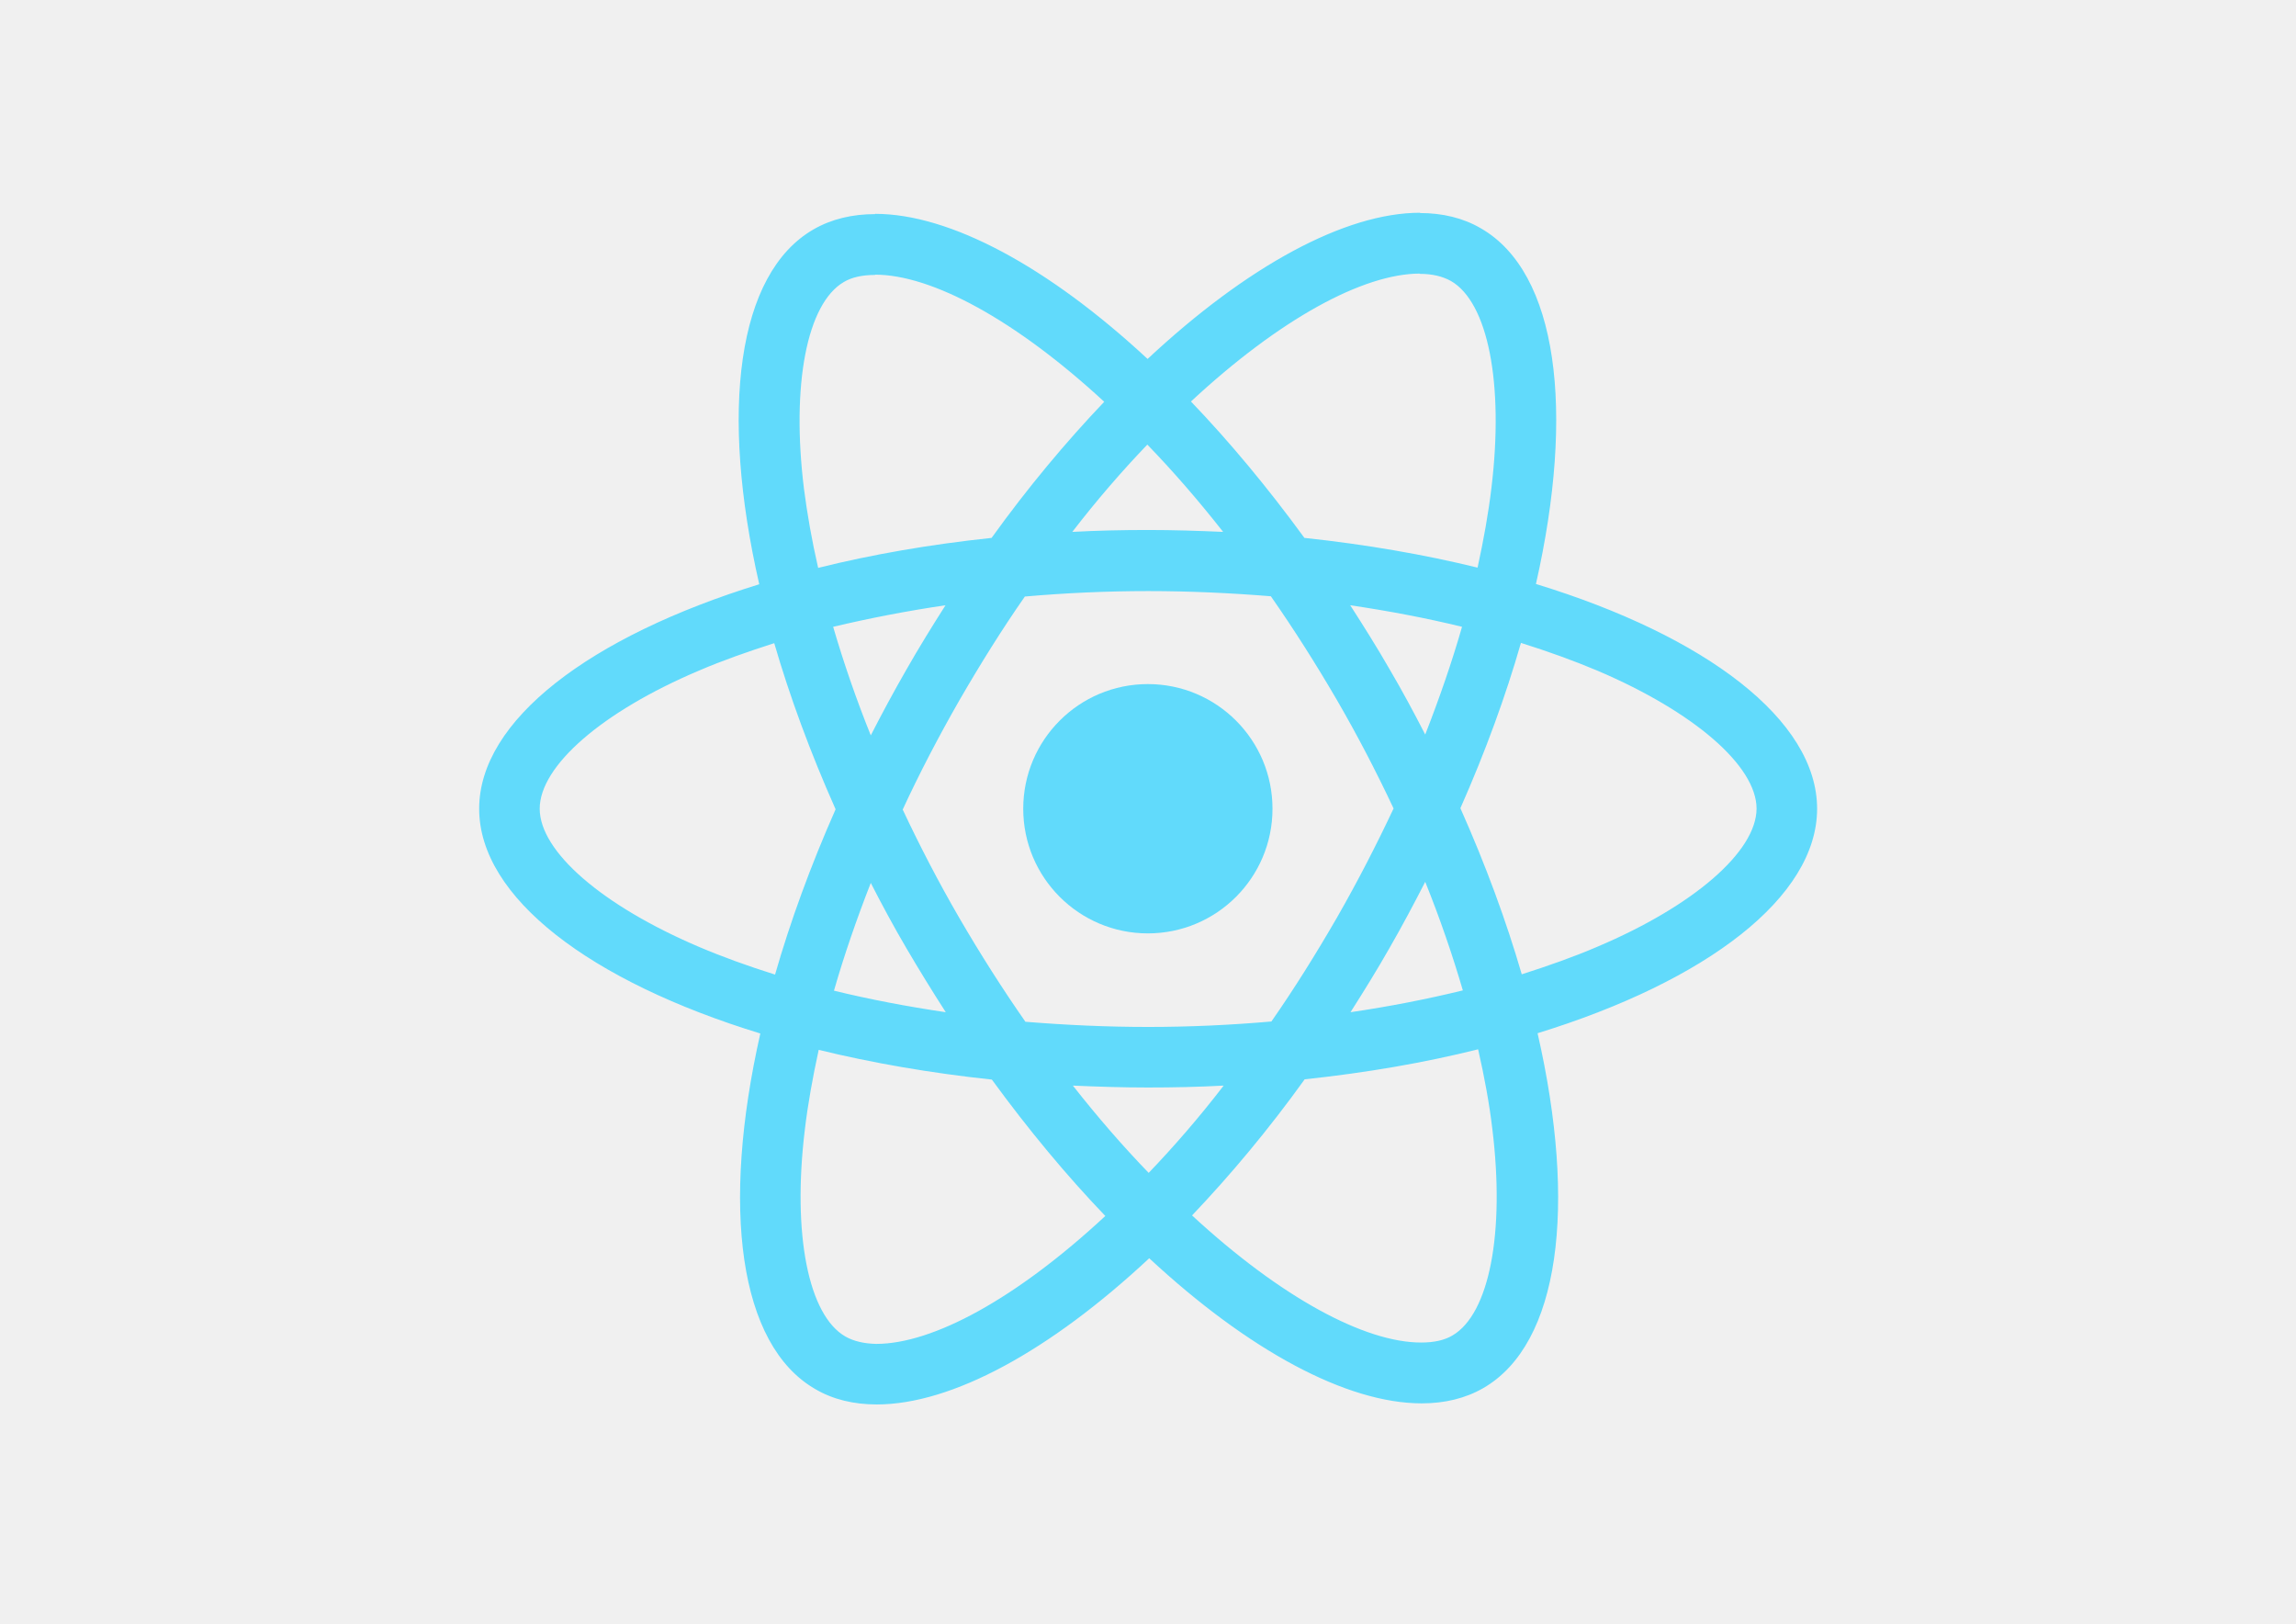
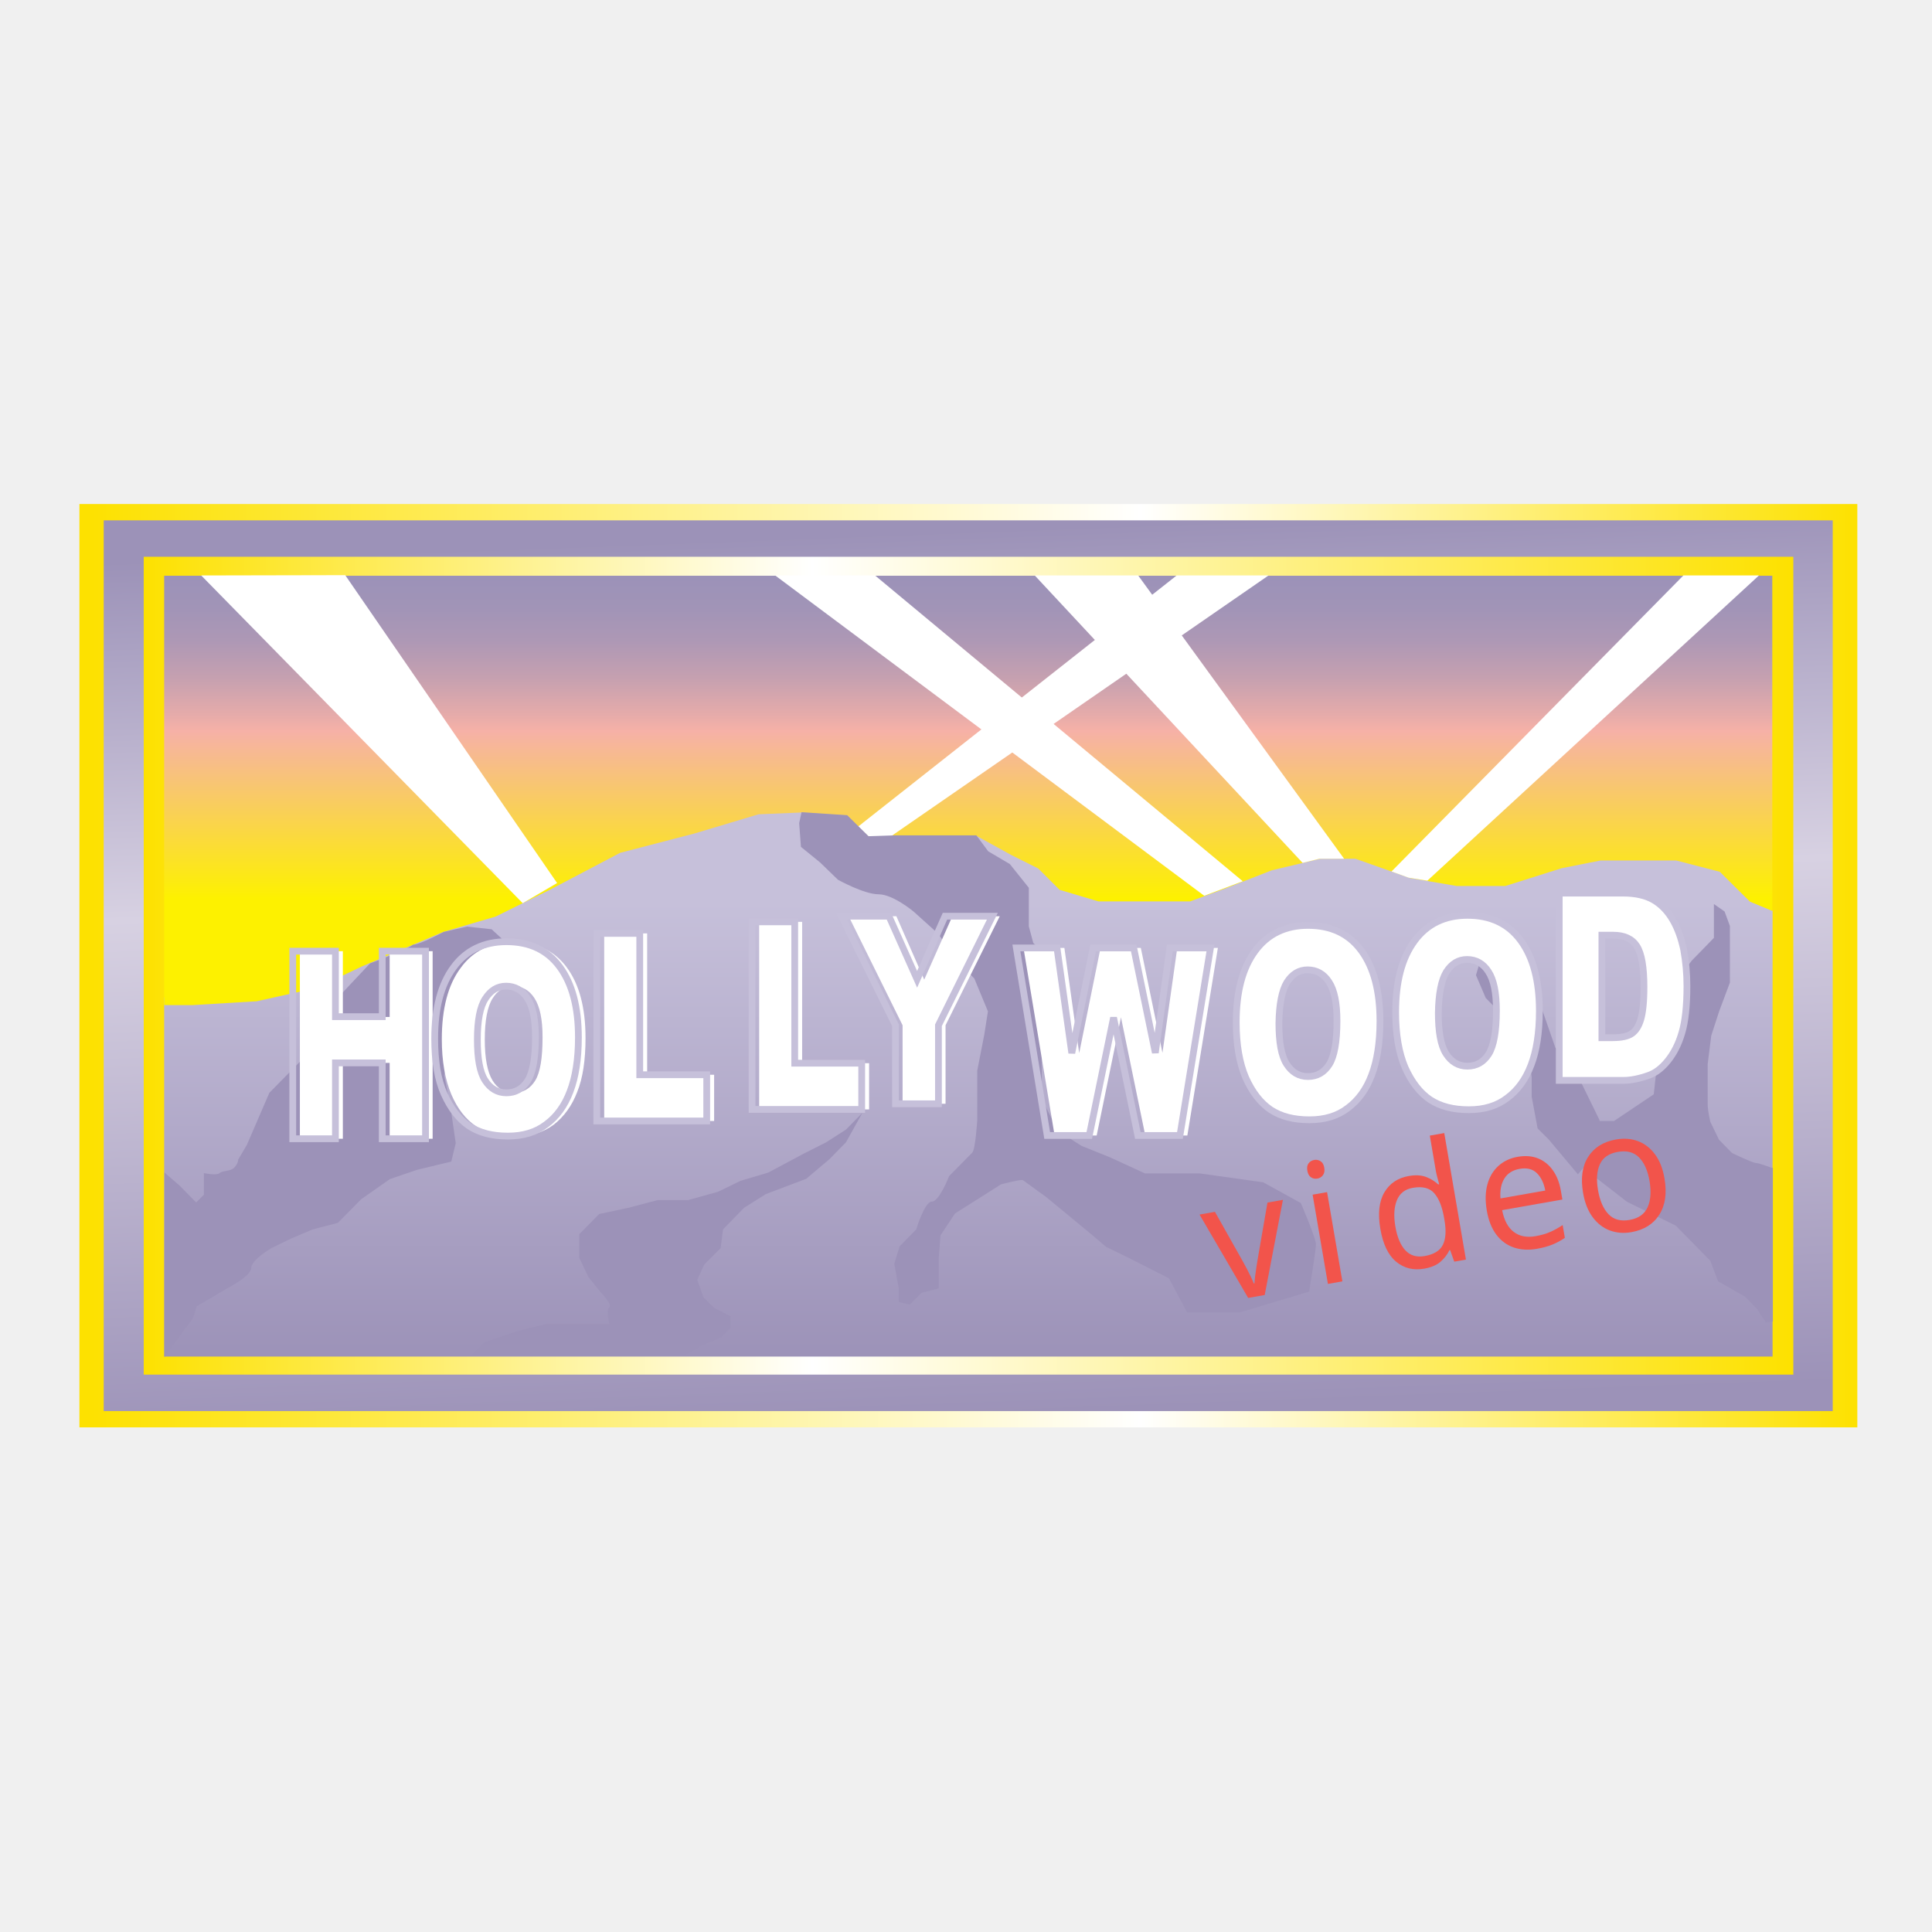
- <svg xmlns="http://www.w3.org/2000/svg" viewBox="0 0 841.9 595.3">
-   <g fill="#61DAFB">
-     <path d="M666.3 296.5c0-32.5-40.7-63.3-103.1-82.4 14.4-63.6 8-114.2-20.2-130.4-6.5-3.8-14.1-5.6-22.4-5.6v22.3c4.6 0 8.3.9 11.4 2.6 13.6 7.8 19.5 37.5 14.9 75.7-1.1 9.4-2.9 19.3-5.1 29.4-19.6-4.8-41-8.5-63.5-10.9-13.5-18.5-27.5-35.3-41.6-50 32.6-30.3 63.2-46.9 84-46.9V78c-27.5 0-63.5 19.6-99.9 53.6-36.4-33.8-72.4-53.2-99.9-53.2v22.3c20.7 0 51.4 16.5 84 46.6-14 14.7-28 31.4-41.3 49.9-22.6 2.4-44 6.1-63.6 11-2.3-10-4-19.7-5.2-29-4.7-38.2 1.1-67.9 14.6-75.8 3-1.8 6.9-2.6 11.5-2.6V78.5c-8.4 0-16 1.8-22.6 5.6-28.1 16.2-34.4 66.7-19.9 130.1-62.2 19.2-102.7 49.9-102.7 82.3 0 32.5 40.7 63.3 103.1 82.4-14.4 63.6-8 114.2 20.2 130.4 6.5 3.8 14.1 5.6 22.5 5.6 27.5 0 63.5-19.6 99.9-53.6 36.4 33.8 72.4 53.2 99.9 53.2 8.4 0 16-1.8 22.6-5.6 28.1-16.2 34.4-66.7 19.9-130.1 62-19.1 102.5-49.9 102.5-82.3zm-130.2-66.7c-3.7 12.9-8.3 26.2-13.5 39.5-4.1-8-8.4-16-13.1-24-4.6-8-9.5-15.8-14.4-23.4 14.2 2.1 27.9 4.7 41 7.9zm-45.8 106.5c-7.8 13.5-15.8 26.3-24.1 38.2-14.9 1.3-30 2-45.2 2-15.1 0-30.2-.7-45-1.9-8.3-11.9-16.4-24.6-24.2-38-7.6-13.1-14.5-26.4-20.8-39.8 6.2-13.4 13.2-26.8 20.7-39.9 7.8-13.5 15.8-26.3 24.1-38.2 14.9-1.3 30-2 45.2-2 15.1 0 30.2.7 45 1.9 8.3 11.9 16.4 24.6 24.2 38 7.6 13.1 14.5 26.4 20.8 39.8-6.3 13.4-13.2 26.8-20.7 39.9zm32.3-13c5.4 13.4 10 26.8 13.8 39.8-13.1 3.2-26.9 5.9-41.2 8 4.9-7.7 9.8-15.6 14.4-23.7 4.6-8 8.9-16.1 13-24.1zM421.2 430c-9.3-9.6-18.6-20.3-27.8-32 9 .4 18.2.7 27.5.7 9.4 0 18.7-.2 27.8-.7-9 11.7-18.3 22.4-27.5 32zm-74.4-58.9c-14.2-2.1-27.9-4.7-41-7.9 3.7-12.9 8.3-26.2 13.5-39.5 4.1 8 8.4 16 13.1 24 4.7 8 9.5 15.8 14.4 23.4zM420.7 163c9.3 9.6 18.6 20.3 27.8 32-9-.4-18.2-.7-27.5-.7-9.4 0-18.7.2-27.8.7 9-11.7 18.3-22.4 27.5-32zm-74 58.9c-4.9 7.7-9.8 15.6-14.4 23.7-4.6 8-8.9 16-13 24-5.4-13.4-10-26.8-13.8-39.8 13.1-3.1 26.9-5.8 41.2-7.9zm-90.5 125.2c-35.4-15.1-58.3-34.9-58.3-50.6 0-15.7 22.9-35.6 58.3-50.6 8.6-3.7 18-7 27.7-10.1 5.7 19.6 13.2 40 22.5 60.9-9.2 20.8-16.6 41.1-22.2 60.6-9.9-3.1-19.3-6.5-28-10.2zM310 490c-13.6-7.8-19.5-37.5-14.9-75.7 1.1-9.4 2.9-19.3 5.1-29.4 19.6 4.8 41 8.5 63.5 10.9 13.5 18.5 27.5 35.3 41.6 50-32.6 30.3-63.2 46.9-84 46.9-4.5-.1-8.3-1-11.3-2.7zm237.2-76.2c4.7 38.2-1.1 67.9-14.6 75.8-3 1.8-6.9 2.6-11.5 2.6-20.7 0-51.4-16.5-84-46.6 14-14.7 28-31.4 41.3-49.9 22.6-2.4 44-6.1 63.6-11 2.3 10.1 4.1 19.8 5.2 29.1zm38.5-66.7c-8.6 3.7-18 7-27.7 10.1-5.7-19.6-13.2-40-22.5-60.9 9.2-20.8 16.6-41.1 22.2-60.6 9.9 3.1 19.3 6.5 28.1 10.2 35.4 15.1 58.3 34.9 58.3 50.6-.1 15.7-23 35.6-58.4 50.6zM320.8 78.4z" />
-     <circle cx="420.9" cy="296.5" r="45.7" />
-     <path d="M520.5 78.1z" />
+ <svg xmlns="http://www.w3.org/2000/svg" xmlns:xlink="http://www.w3.org/1999/xlink" version="1.1" id="layer" x="0px" y="0px" viewBox="0 0 652 652" style="enable-background:new 0 0 652 652;" xml:space="preserve">
+   <style type="text/css">
+ 	.st0{clip-path:url(#SVGID_2_);fill:url(#SVGID_3_);}
+ 	.st1{clip-path:url(#SVGID_5_);fill:url(#SVGID_6_);}
+ 	.st2{clip-path:url(#SVGID_8_);fill:url(#SVGID_9_);}
+ 	.st3{clip-path:url(#SVGID_11_);fill:url(#SVGID_12_);}
+ 	.st4{clip-path:url(#SVGID_14_);fill:url(#SVGID_15_);}
+ 	.st5{fill:#FFFFFF;}
+ 	.st6{fill:#9C92B8;}
+ 	.st7{fill:#F2544B;}
+ 	.st8{font-family:'Stencil';}
+ 	.st9{font-size:56.244px;}
+ 	.st10{fill:none;stroke:#C6C0DA;stroke-width:2.282;}
+ </style>
+   <g>
+     <defs>
+       <rect id="SVGID_1_" x="26.8" y="170.1" width="600" height="311.6" />
+     </defs>
+     <clipPath id="SVGID_2_">
+       <use xlink:href="#SVGID_1_" style="overflow:visible;" />
+     </clipPath>
+     <linearGradient id="SVGID_3_" gradientUnits="userSpaceOnUse" x1="-1156.9" y1="1398.367" x2="-12338.121" y2="1398.283" gradientTransform="matrix(5.339920e-002 0 0 5.415700e-002 688.5551 250.1962)">
+       <stop offset="0" style="stop-color:#FDE100" />
+       <stop offset="0.405" style="stop-color:#FFFFFF" />
+       <stop offset="1" style="stop-color:#FDE100" />
+     </linearGradient>
+     <rect x="26.8" y="170.1" class="st0" width="600" height="311.6" />
+   </g>
+   <g>
+     <defs>
+       <rect id="SVGID_4_" x="35" y="175.6" width="583.5" height="300.6" />
+     </defs>
+     <clipPath id="SVGID_5_">
+       <use xlink:href="#SVGID_4_" style="overflow:visible;" />
+     </clipPath>
+     <linearGradient id="SVGID_6_" gradientUnits="userSpaceOnUse" x1="-6874.461" y1="-1311.891" x2="-6671.865" y2="4195.968" gradientTransform="matrix(5.339920e-002 0 0 5.415700e-002 688.5551 250.1962)">
+       <stop offset="0" style="stop-color:#9C92B8" />
+       <stop offset="0.405" style="stop-color:#D7D1E2" />
+       <stop offset="1" style="stop-color:#9C92B8" />
+     </linearGradient>
+     <rect x="35" y="175.6" class="st1" width="583.5" height="300.6" />
+   </g>
+   <g>
+     <defs>
+       <rect id="SVGID_7_" x="48.5" y="187.9" width="556.7" height="276" />
+     </defs>
+     <clipPath id="SVGID_8_">
+       <use xlink:href="#SVGID_7_" style="overflow:visible;" />
+     </clipPath>
+     <linearGradient id="SVGID_9_" gradientUnits="userSpaceOnUse" x1="-11986.737" y1="1398.514" x2="-1562.344" y2="1398.514" gradientTransform="matrix(5.339920e-002 0 0 5.415700e-002 688.5551 250.1962)">
+       <stop offset="0" style="stop-color:#FDE100" />
+       <stop offset="0.405" style="stop-color:#FFFFFF" />
+       <stop offset="1" style="stop-color:#FDE100" />
+     </linearGradient>
+     <rect x="48.5" y="187.9" class="st2" width="556.7" height="276" />
+   </g>
+   <g>
+     <defs>
+       <path id="SVGID_10_" d="M257.7,271.6l-21.3,6.6l-24.6,6.6l-23.3,12.4l-18.1,9.2l-17.4,5.3l-27.1,11.8l-14.9,7.2l-20,4.6l-21.3,1.3    H55.4v121.2h542.8V307.3l-7.5-3.1l-3.2-3.1l-10-9.9l-14.9-3.9h-12.9h-12.3l-12.9,2.6l-18.7,5.9h-16.1l-15.5-2.7l-18.1-6.6h-11.6    l-16.1,3.9l-14.9,5.9l-12.3,4.6h-13.6h-16.8l-12.9-4l-7.1-7.2l-9.1-4.6l-11.6-6.6h-12.9h-14.9c0,0-5.8,2.7-8.4,0    c-2.6-2.6-6.8-6.9-6.8-6.9l-15.2-1L257.7,271.6z" />
+     </defs>
+     <clipPath id="SVGID_11_">
+       <use xlink:href="#SVGID_10_" style="overflow:visible;" />
+     </clipPath>
+     <linearGradient id="SVGID_12_" gradientUnits="userSpaceOnUse" x1="-6774.747" y1="1004.344" x2="-6774.747" y2="3854.214" gradientTransform="matrix(5.339920e-002 0 0 5.415700e-002 688.5551 250.1962)">
+       <stop offset="0" style="stop-color:#C6C0DA" />
+       <stop offset="1" style="stop-color:#9C92B8" />
+     </linearGradient>
+     <rect x="55.4" y="271" class="st3" width="542.8" height="186.8" />
+   </g>
+   <g>
+     <defs>
+       <path id="SVGID_13_" d="M55.4,194.2v145h9.5l21.7-1.3l20.3-4.5l15.1-7.2l27.6-11.7l17.7-5.2l18.4-9.1l23.6-12.4l25-6.5l21.7-6.5    l14.4-0.6l15.4,1c0,0,4.3,4.2,6.9,6.8c2.6,2.6,8.5,0,8.5,0h15.1h13.1l11.8,6.5l9.2,4.6l7.2,7.2l13.1,3.9h17.1h13.8l12.5-4.6    l15.1-5.9l16.4-3.9h11.8l18.4,6.5l15.8,2.7h16.4L527,293l13.1-2.6h12.5h13.1l14.7,3.8l10.2,10.1l7.5,3.1v-0.2v-2.9v-110H55.4z" />
+     </defs>
+     <clipPath id="SVGID_14_">
+       <use xlink:href="#SVGID_13_" style="overflow:visible;" />
+     </clipPath>
+     <linearGradient id="SVGID_15_" gradientUnits="userSpaceOnUse" x1="-6774.747" y1="-1016.368" x2="-6774.747" y2="980.497" gradientTransform="matrix(5.339920e-002 0 0 5.415700e-002 688.5551 250.1962)">
+       <stop offset="0" style="stop-color:#9C92B8" />
+       <stop offset="9.260149e-002" style="stop-color:#A194B7" />
+       <stop offset="0.198" style="stop-color:#AE98B5" />
+       <stop offset="0.309" style="stop-color:#C5A0B0" />
+       <stop offset="0.424" style="stop-color:#E5ABAA" />
+       <stop offset="0.477" style="stop-color:#F6B1A7" />
+       <stop offset="1" style="stop-color:#FDF100" />
+     </linearGradient>
+     <rect x="55.4" y="194.2" class="st4" width="542.8" height="145" />
+   </g>
+   <polygon class="st5" points="67.9,194.2 116.5,194.1 188,298 176.4,304.8 " />
+   <polygon class="st5" points="295,282.9 293.9,282.7 293,282.2 292.1,281.3 290.9,280.2 289.6,278.9 289.7,278.8 290.2,278.5   291.3,277.6 397.1,194.2 428.1,194.2 301.3,281.8 301.2,281.9 300.5,282.2 299.2,282.6 297.7,282.9 296.4,283.1 " />
+   <polygon class="st5" points="261.6,194.2 295.3,194.2 419.4,297.4 406.4,302.3 " />
+   <polygon class="st5" points="349.2,194.2 384.1,194.2 453.6,289.8 445.3,289.8 439.6,291.2 " />
+   <polygon class="st5" points="475.4,296.2 469.6,294.1 568.1,194.2 593.6,194.2 481.7,297.2 " />
+   <g>
+     <path class="st6" d="M55.4,395.6l5.2,4.5l5.6,5.7l2.6-2.6v-3.9v-3.4c0,0,4.4,0.9,5.3,0c0.9-0.9,3.5-0.5,4.9-1.8   c1.4-1.4,1.4-2.8,1.4-2.8l2.9-4.9l7.6-17.6l16.4-16.7l6.7-15.4l10.9-11.6c12.7-4.7,14.5-6.3,14.5-6.3c2.4,0,10.3-4.3,10.3-4.3   l7.9-1.8l8.3,0.9l5,4.6v10.5l-12.5,11.7l-6.5,6.6l-2,15.9l2.1,10.5l1.8,12.4l-1.5,6.2l-11.6,2.8l-9.1,3.1l-9.7,6.8l-7.9,8l-8.5,2.2   l-7.3,3.1l-6.4,3.1c0,0-7,4-7,6.8c0,2.8-8.5,7.1-8.5,7.1l-10,5.9c0,0-0.9,4-1.8,4.9c-0.9,0.9-9,12.2-9,12.2V395.6z" />
+     <path class="st6" d="M159.4,457l4-4l10.9-3.7l10-2.5h21.3c0,0-1.1-4.5,0-5.6c1.1-1.1-2.9-5.1-2.9-5.1l-4.1-5.1l-3.1-6.5v-8l6.7-6.8   l10.3-2.2l9.4-2.5h10.3l10.1-2.8l7.6-3.7l9.4-2.8l11.6-6.2l7.9-4l6.7-4.3l5.5-5.6l-5.5,9.9l-5.6,5.7l-7.8,6.6l-13.7,5.2l-7.3,4.6   l-7.1,7.3l-0.8,6.3l-5.5,5.5l-2.4,5.2l2.1,5.9l3.5,3.5l5.6,2.9v4l-3.2,3.2l-5.6,2.3l-6.1,3.4h-73.3L159.4,457z" />
+     <path class="st6" d="M426.3,399l-21.4-3h-8.6h-9.9l-11.5-5.3l-9.9-4l-7.9-5l-3.6-7l-1.9-3.9l-0.2-39.3l0.3-10.2l-3-3.1l-1.5-5.6   v-13l-6.4-8l-7.3-4.3l-4-5.4h-11.2h-16.1l-9.1,0.3l-7.2-7.1l-6.2-0.4l-9.2-0.6l-0.8,3.7l0.6,8l6.4,5.2l6.1,5.9   c0,0,8.8,4.9,13.7,4.9c4.9,0,11.9,5.9,11.9,5.9l8.2,7.4l7,9.9l5.2,5.2l4.6,11.1l-1.2,7.7l-2.4,12.3v8.7v8c0,0-0.6,9.9-1.7,11   c-1.1,1.1-7.8,7.9-7.8,7.9s-3.3,8.6-5.8,8.6s-5.3,9.4-5.3,9.4l-5.6,5.7l-1.8,5.9l1.5,8.3v4.6l3.7,0.9l4-4l5.8-1.5v-10.2l0.6-7.7   l4.9-7.4l7.3-4.6l8.2-5.2c0,0,5.5-1.5,7.3-1.5l8,5.8l14.3,11.8l5.9,5l8,3.9l13.2,6.7l6.1,11.5h17.8l23.4-7c0,0,2.3-14,2.3-16   c0-2-5.1-13.9-5.1-13.9L426.3,399z" />
+     <path class="st6" d="M592.7,392.5c-1.2,0-8.2-3.4-8.2-3.4l-4.4-4.5l-2.9-6c0,0-0.9-3.7-0.9-5.9v-13.6l1.2-9.6l2.7-8.3l3.6-9.6   v-10.5v-8.6l-1.8-4.9l-3.6-2.5v11.4l-3,3.1l-4.4,4.5l-9.3,12.2l-3.6,33l-13.4,9h-4.9l0-0.3l-9-18.4l-5.9-6l-4.3-12.4l-2.3-14.4   l-8.6-5.7l-9.9,2.3l-1.7,5.7l3.3,7.7l5.9,6l7.8,7.8l1.8,12.8v6.7l2,10.7l3.8,3.8l9.8,11.7l3.5-4.1c0.8,2.4,1.5,4.4,1.5,4.4l11.6,9   l16.4,8l11.7,11.9l2.6,6.9l9.1,5.2l4.1,4.2l2.9,4.5l2.4-0.3v-51.9C598.2,394.4,593.9,392.5,592.7,392.5" />
+   </g>
+   <text transform="matrix(0.9848 -0.1736 0.1711 0.9988 409.972 440.0004)" class="st7 st8 st9">v</text>
+   <text transform="matrix(0.9848 -0.1736 0.1711 0.9988 443.4279 434.1201)" class="st7 st8 st9">i</text>
+   <text transform="matrix(0.9848 -0.1736 0.1711 0.9988 465.3556 430.2556)" class="st7 st8 st9">d</text>
+   <text transform="matrix(0.9848 -0.1736 0.1711 0.9988 501.2555 423.9288)" class="st7 st8 st9">e</text>
+   <text transform="matrix(0.9848 -0.1736 0.1711 0.9988 533.7854 418.1958)" class="st7 st8 st9">o</text>
+   <g>
+     <path class="st5" d="M101.2,321h14.5v22.2h15.8V321H146v63.3h-14.5v-25.6h-15.8v25.6h-14.5V321z" />
+   </g>
+   <polygon class="st10" points="98.8,384.3 113.2,384.3 113.2,358.7 129,358.7 129,384.3 143.6,384.3 143.6,321 129,321 129,343.1   113.2,343.1 113.2,321 98.8,321 " />
+   <g>
+     <path class="st5" d="M149.1,350.7c0-10.3,2.1-18.4,6.4-24.1c4.2-5.8,10.2-8.6,17.8-8.6c7.8,0,13.8,2.8,18,8.5   c4.2,5.7,6.3,13.6,6.3,23.8c0,7.4-0.9,13.5-2.8,18.2c-1.8,4.7-4.5,8.4-8,11.1c-3.5,2.6-7.8,3.9-13,3.9c-5.3,0-9.7-1.1-13.1-3.4   c-3.5-2.3-6.3-5.9-8.4-10.8C150.2,364.3,149.1,358.1,149.1,350.7z M163.6,350.8c0,6.4,0.9,11,2.6,13.8s4.1,4.2,7.2,4.2   c3.1,0,5.5-1.4,7.2-4.1c1.7-2.7,2.5-7.6,2.5-14.7c0-6-0.9-10.3-2.7-13.1c-1.8-2.8-4.2-4.1-7.2-4.1c-2.9,0-5.3,1.4-7,4.2   C164.5,339.7,163.6,344.4,163.6,350.8z" />
+   </g>
+   <g>
+     <path class="st10" d="M163.8,337c1.8-2.8,4.1-4.2,7-4.2c3,0,5.5,1.4,7.2,4.1c1.8,2.7,2.7,7.1,2.7,13.1c0,7.1-0.9,12-2.6,14.7   c-1.7,2.7-4.1,4.1-7.2,4.1c-3,0-5.4-1.4-7.2-4.2c-1.8-2.8-2.6-7.4-2.6-13.8C161.1,344.4,162,339.7,163.8,337z M149.9,369.2   c2.2,4.9,5,8.5,8.4,10.8c3.5,2.3,7.8,3.4,13.1,3.4c5.2,0,9.5-1.3,13-4c3.5-2.6,6.2-6.3,8-11.1c1.8-4.7,2.8-10.8,2.8-18.2   c0-10.2-2.1-18.1-6.3-23.8c-4.2-5.7-10.2-8.5-18-8.5c-7.6,0-13.6,2.9-17.8,8.6c-4.3,5.8-6.4,13.8-6.4,24.1   C146.7,358.1,147.7,364.3,149.9,369.2z" />
+   </g>
+   <g>
+     <path class="st5" d="M203.9,315h14.5v47.7h22.6v15.6h-37.1V315z" />
+   </g>
+   <polygon class="st10" points="201.4,378.3 238.5,378.3 238.5,362.7 215.9,362.7 215.9,315 201.4,315 " />
+   <g>
+     <path class="st5" d="M256.2,311.1h14.5v47.7h22.6v15.6h-37.1V311.1z" />
+   </g>
+   <polygon class="st10" points="253.8,374.4 290.8,374.4 290.8,358.8 268.2,358.8 268.2,311.1 253.8,311.1 " />
+   <g>
+     <path class="st5" d="M286.4,309.2h16.1l9.4,21.4l9.5-21.4h16L319.1,346v26.5h-14.5V346L286.4,309.2z" />
+   </g>
+   <polygon class="st10" points="302.2,346 302.2,372.5 316.7,372.5 316.7,346 334.9,309.2 318.9,309.2 309.5,330.5 300,309.2   284,309.2 " />
+   <g>
+     <path class="st5" d="M345.4,319.9h13.8l5,35.5l7.2-35.5H385l7.3,35.4l5-35.4h13.7l-10.3,63.3h-14.2l-8.2-39.9l-8.2,39.9h-14.2   L345.4,319.9z" />
+   </g>
+   <polygon class="st10" points="353.4,383.2 367.6,383.2 375.8,343.4 384,383.2 398.2,383.2 408.5,319.9 394.8,319.9 389.9,355.3   382.6,319.9 368.9,319.9 361.7,355.4 356.7,319.9 343,319.9 " />
+   <g>
+     <path class="st5" d="M417.2,345.2c0-10.3,2.1-18.4,6.4-24.1c4.2-5.8,10.2-8.6,17.8-8.6c7.8,0,13.8,2.8,18,8.5   c4.2,5.7,6.3,13.6,6.3,23.8c0,7.4-0.9,13.5-2.8,18.2c-1.8,4.7-4.5,8.4-8,11.1c-3.5,2.6-7.8,3.9-13,3.9c-5.3,0-9.7-1.1-13.1-3.4   c-3.5-2.3-6.3-5.9-8.4-10.8C418.3,358.8,417.2,352.6,417.2,345.2z M431.7,345.3c0,6.4,0.9,11,2.6,13.8c1.8,2.8,4.1,4.2,7.2,4.2   c3.1,0,5.5-1.4,7.2-4.1c1.7-2.7,2.5-7.6,2.5-14.7c0-6-0.9-10.3-2.7-13.1c-1.8-2.8-4.2-4.1-7.2-4.1c-2.9,0-5.3,1.4-7,4.2   C432.6,334.3,431.7,338.9,431.7,345.3z" />
+   </g>
+   <g>
+     <path class="st10" d="M434.3,331.5c1.8-2.8,4.1-4.2,7-4.2c3,0,5.5,1.4,7.2,4.1c1.8,2.7,2.7,7.1,2.7,13.1c0,7.1-0.9,12-2.6,14.7   c-1.7,2.7-4.1,4.1-7.2,4.1c-3,0-5.4-1.4-7.2-4.2c-1.8-2.8-2.6-7.4-2.6-13.8C431.7,338.9,432.6,334.3,434.3,331.5z M420.4,363.7   c2.2,4.9,5,8.5,8.4,10.8c3.5,2.3,7.8,3.4,13.1,3.4c5.2,0,9.5-1.3,13-4c3.5-2.6,6.2-6.3,8-11.1c1.8-4.7,2.8-10.8,2.8-18.2   c0-10.2-2.1-18.1-6.3-23.8c-4.2-5.7-10.2-8.5-18-8.5c-7.6,0-13.6,2.9-17.8,8.6c-4.3,5.8-6.4,13.8-6.4,24.1   C417.2,352.6,418.3,358.8,420.4,363.7z" />
+   </g>
+   <g>
+     <path class="st5" d="M471,341.8c0-10.3,2.1-18.4,6.4-24.1c4.2-5.8,10.2-8.6,17.8-8.6c7.8,0,13.8,2.8,18,8.5   c4.2,5.7,6.3,13.6,6.3,23.8c0,7.4-0.9,13.5-2.8,18.2s-4.5,8.4-8,11.1c-3.5,2.6-7.8,3.9-13,3.9c-5.3,0-9.7-1.1-13.1-3.4   c-3.5-2.3-6.3-5.9-8.4-10.8C472.1,355.4,471,349.2,471,341.8z M485.5,341.9c0,6.4,0.9,11,2.6,13.8c1.8,2.8,4.1,4.2,7.2,4.2   c3.1,0,5.5-1.4,7.2-4.1c1.7-2.7,2.5-7.6,2.5-14.7c0-6-0.9-10.3-2.7-13.1c-1.8-2.8-4.2-4.1-7.2-4.1c-2.9,0-5.3,1.4-7,4.2   C486.4,330.8,485.5,335.4,485.5,341.9z" />
+   </g>
+   <g>
+     <path class="st10" d="M488.1,328c1.8-2.8,4.1-4.2,7-4.2c3,0,5.5,1.4,7.2,4.1c1.8,2.7,2.7,7.1,2.7,13.1c0,7.1-0.9,12-2.6,14.7   c-1.7,2.7-4.1,4.1-7.2,4.1c-3,0-5.4-1.4-7.2-4.2c-1.8-2.8-2.6-7.4-2.6-13.8C485.5,335.4,486.4,330.8,488.1,328z M474.2,360.3   c2.2,4.9,5,8.5,8.4,10.8c3.5,2.3,7.8,3.4,13.1,3.4c5.2,0,9.5-1.3,13-4c3.5-2.6,6.2-6.3,8-11.1c1.8-4.7,2.8-10.8,2.8-18.2   c0-10.2-2.1-18.1-6.3-23.8c-4.2-5.7-10.2-8.5-18-8.5c-7.6,0-13.6,2.9-17.8,8.6c-4.3,5.8-6.4,13.8-6.4,24.1   C471,349.2,472.1,355.4,474.2,360.3z" />
+   </g>
+   <g>
+     <path class="st5" d="M526.4,301.2h21.5c4.2,0,7.7,0.8,10.3,2.3c2.6,1.6,4.8,3.8,6.5,6.7c1.7,2.9,2.9,6.3,3.7,10.2   c0.8,3.9,1.2,7.9,1.2,12.3c0,6.8-0.6,12-1.7,15.7c-1.1,3.7-2.7,6.9-4.7,9.4c-2,2.5-4.2,4.2-6.5,5c-3.2,1.1-6,1.7-8.6,1.7h-21.5   V301.2z M540.8,315.6v34.6h3.5c3,0,5.2-0.4,6.5-1.4c1.3-0.9,2.3-2.5,3-4.8c0.7-2.3,1.1-5.9,1.1-11c0-6.7-0.8-11.3-2.4-13.8   c-1.6-2.5-4.3-3.7-8.1-3.7H540.8z" />
+   </g>
+   <g>
+     <path class="st10" d="M544.4,315.6c3.7,0,6.4,1.2,8,3.7c1.6,2.5,2.4,7.1,2.4,13.8c0,5.1-0.4,8.7-1.1,11c-0.7,2.3-1.7,3.8-3,4.7   c-1.3,0.9-3.4,1.4-6.5,1.4h-3.6v-34.6H544.4z M526.3,364.6h21.5c2.6,0,5.5-0.6,8.6-1.7c2.3-0.8,4.5-2.5,6.5-5   c2-2.5,3.6-5.6,4.7-9.4c1.1-3.7,1.7-9,1.7-15.7c0-4.3-0.4-8.4-1.1-12.3c-0.8-3.8-2-7.2-3.7-10.1c-1.7-2.9-3.9-5.2-6.5-6.7   c-2.6-1.5-6-2.3-10.3-2.3h-21.5V364.6z" />
  </g>
</svg>
